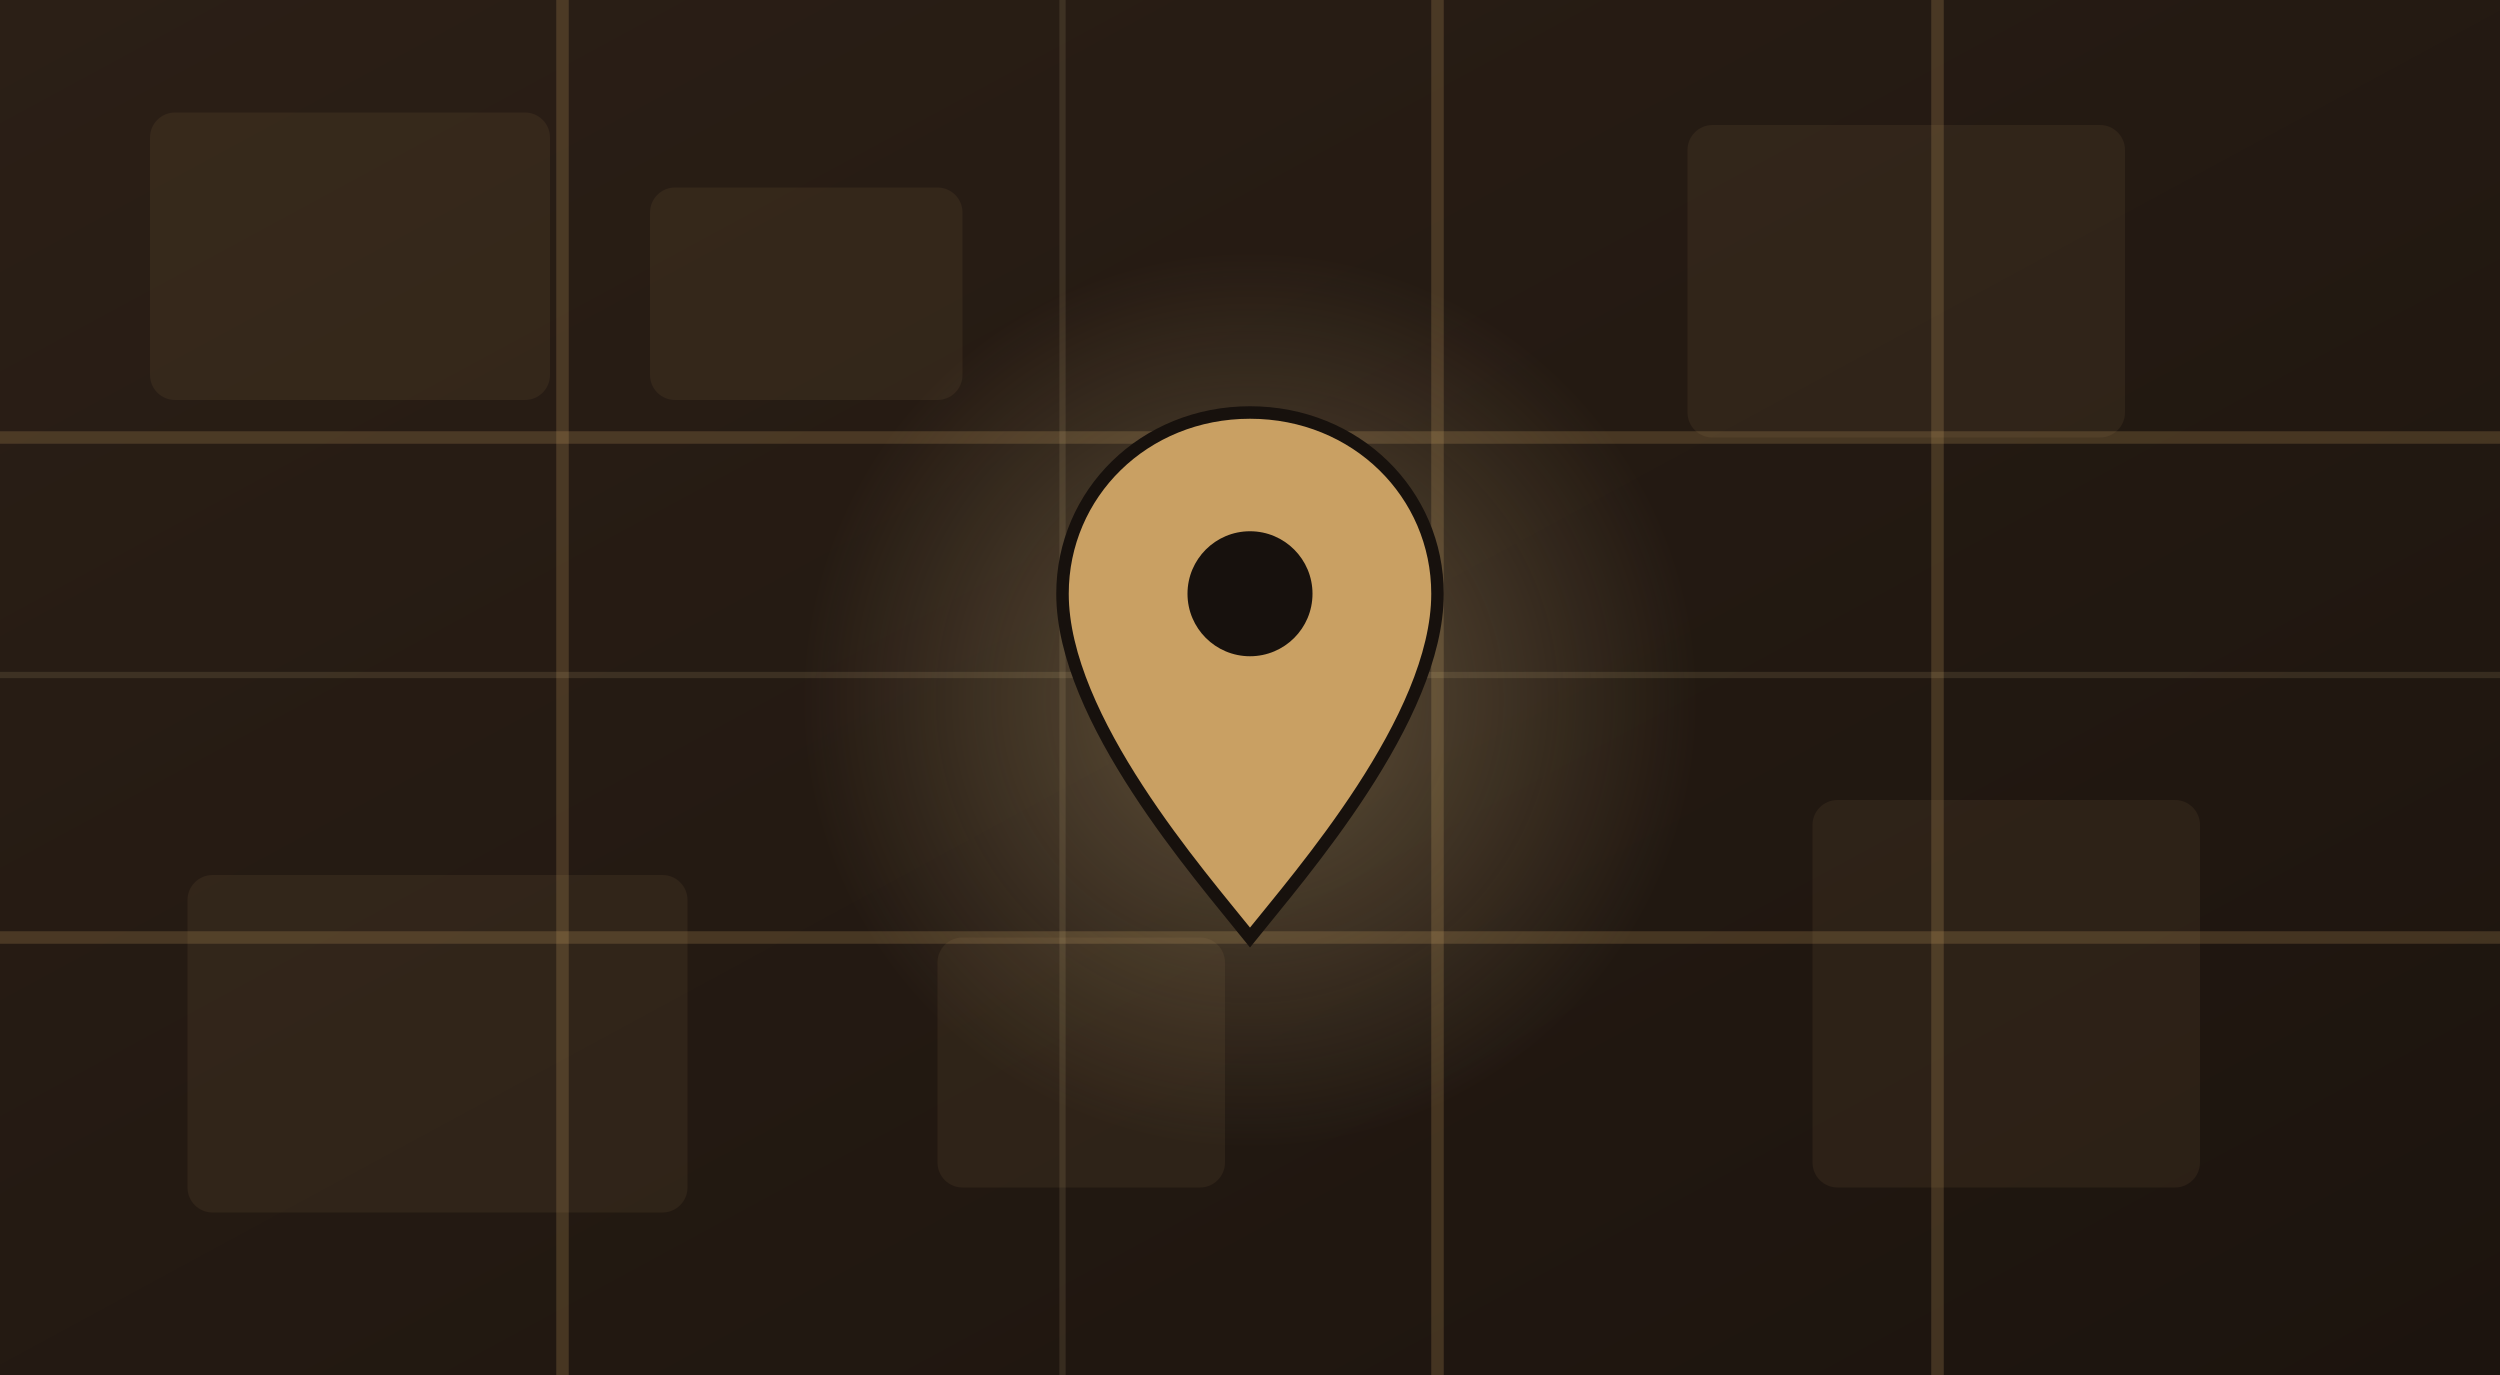
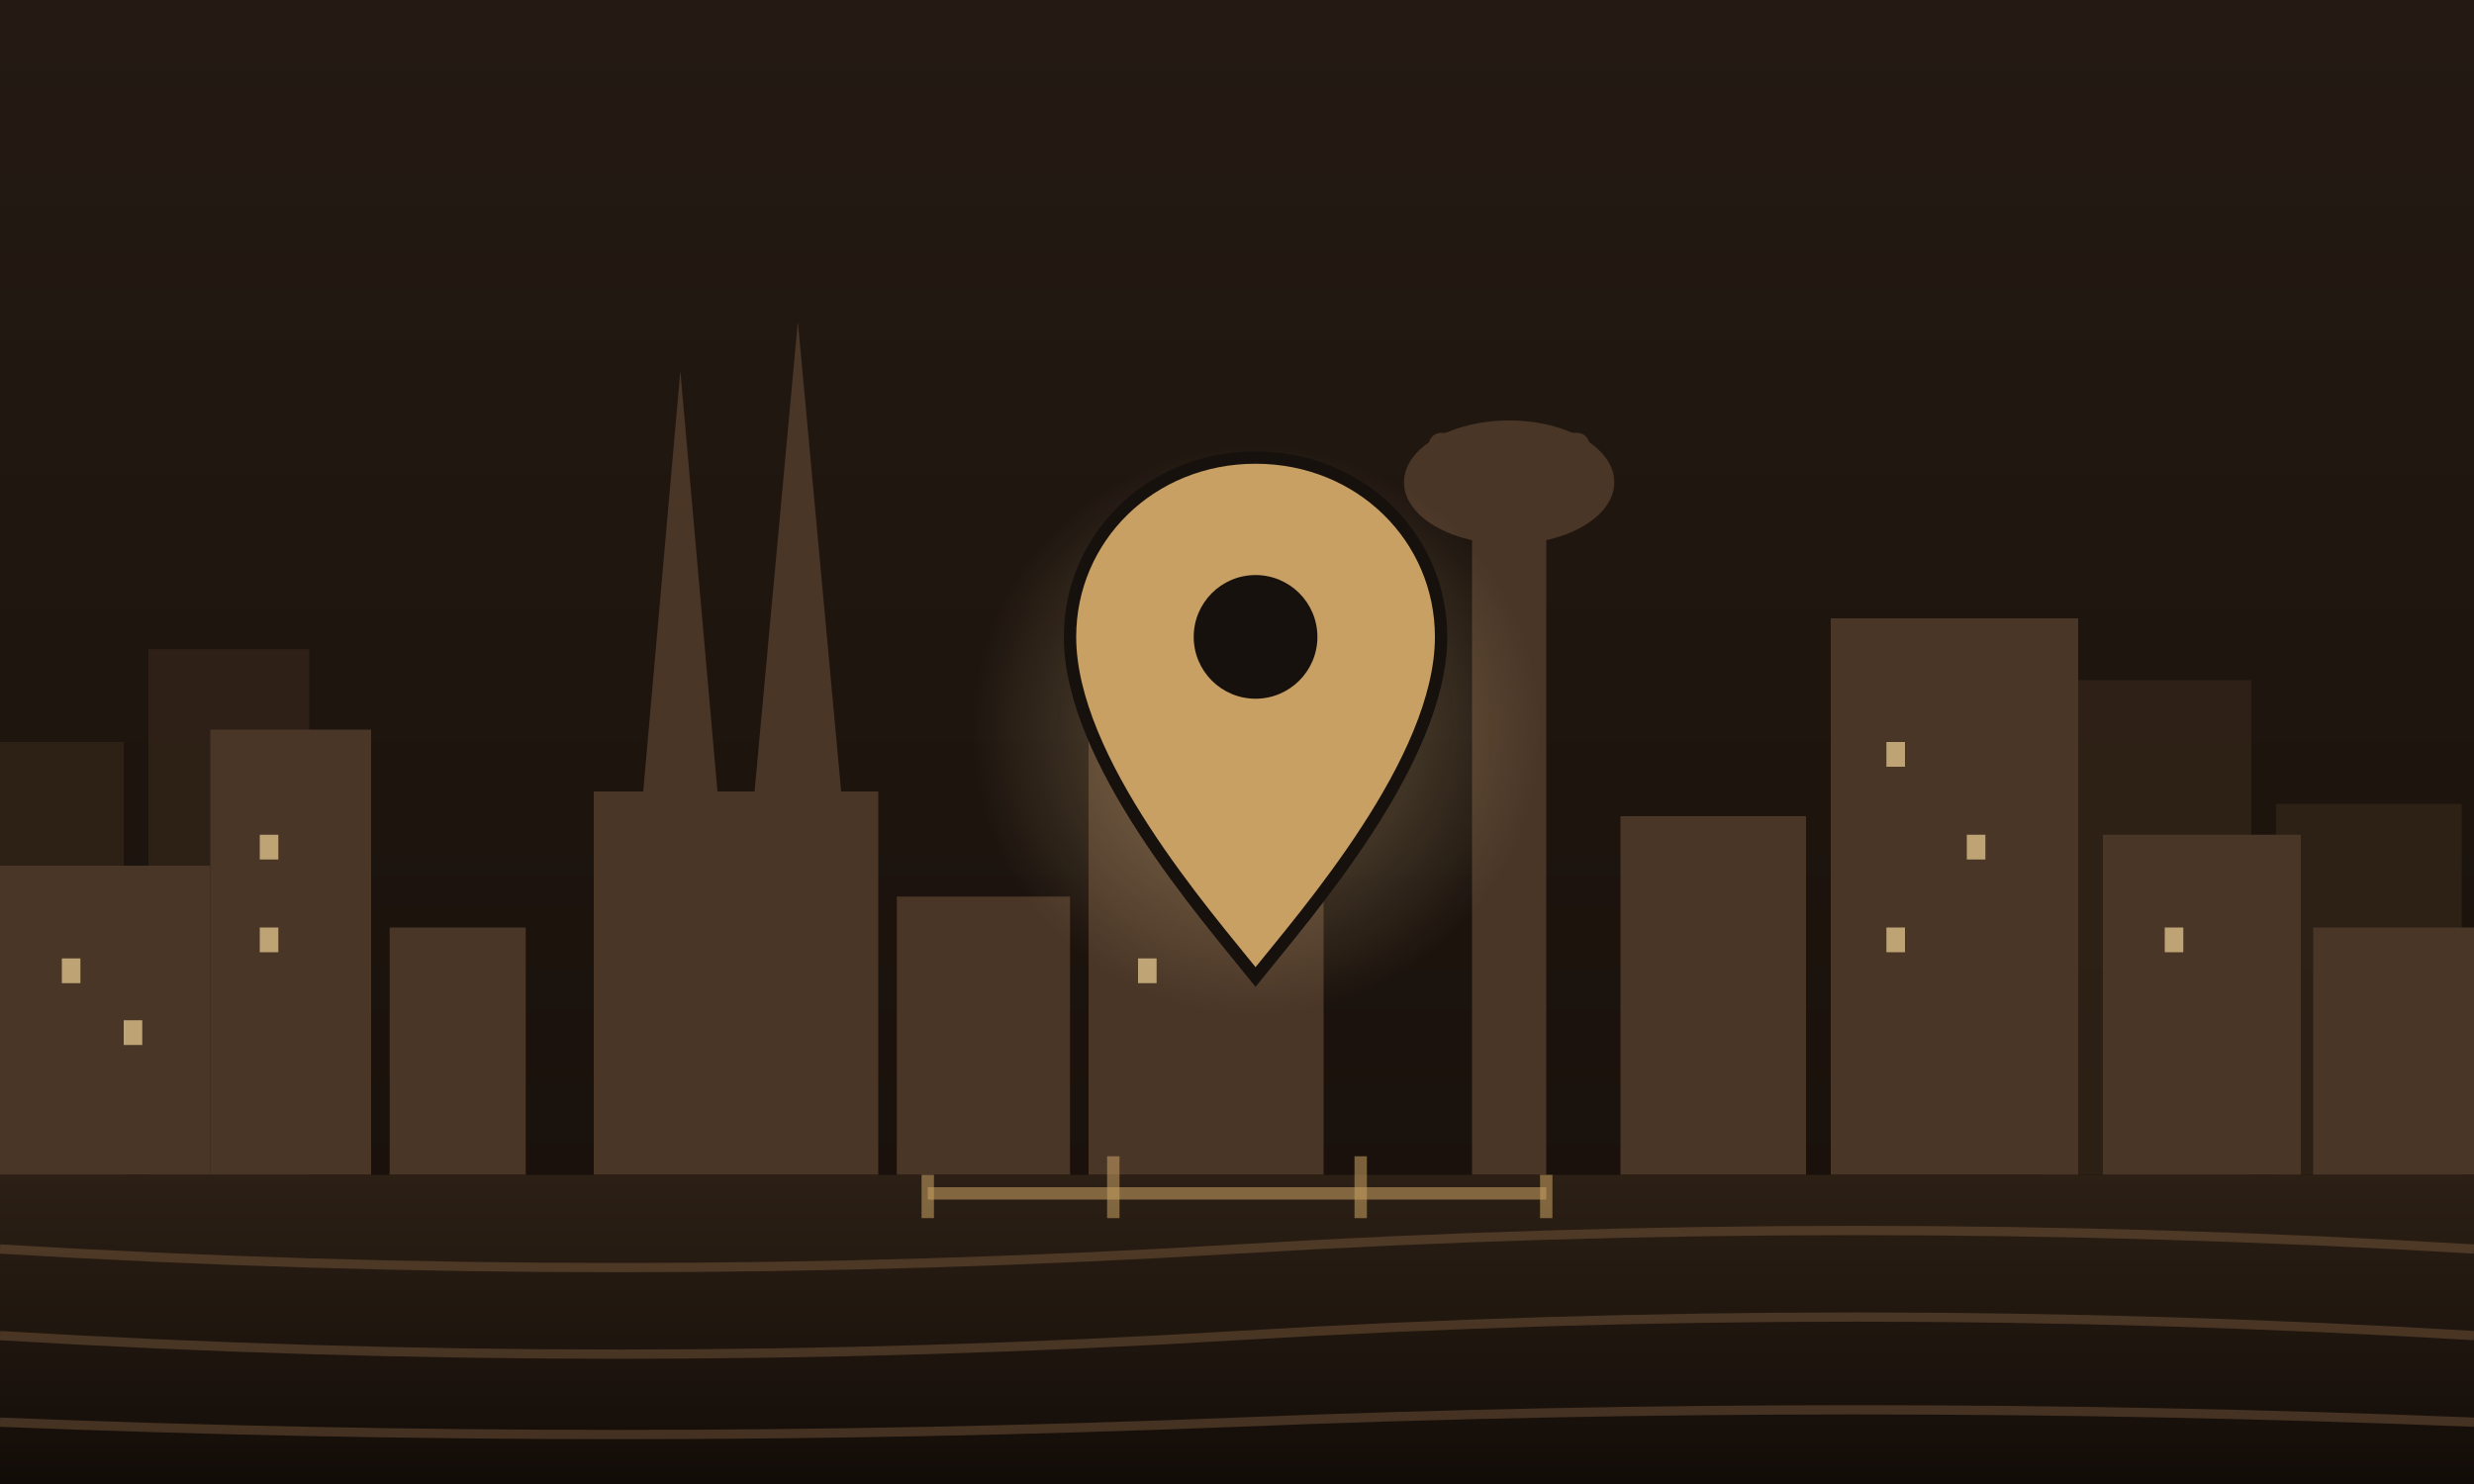
- <svg xmlns="http://www.w3.org/2000/svg" viewBox="0 0 400 220" role="img" aria-hidden="true">
+ <svg xmlns="http://www.w3.org/2000/svg" viewBox="0 0 400 240" role="img" aria-hidden="true">
  <defs>
-     <linearGradient id="bg" x1="0" y1="0" x2="1" y2="1">
-       <stop offset="0" stop-color="#2b1f16" />
-       <stop offset="1" stop-color="#1c140e" />
+     <linearGradient id="sky" x1="0" y1="0" x2="0" y2="1">
+       <stop offset="0" stop-color="#241a13" />
+       <stop offset="1" stop-color="#170f0a" />
    </linearGradient>
-     <radialGradient id="glow" cx="50%" cy="50%" r="50%">
-       <stop offset="0" stop-color="#e4c88f" stop-opacity="0.32" />
+     <linearGradient id="river" x1="0" y1="0" x2="0" y2="1">
+       <stop offset="0" stop-color="#2c2015" />
+       <stop offset="1" stop-color="#120c08" />
+     </linearGradient>
+     <radialGradient id="glow2" cx="50%" cy="50%" r="50%">
+       <stop offset="0" stop-color="#e4c88f" stop-opacity="0.4" />
      <stop offset="1" stop-color="#e4c88f" stop-opacity="0" />
    </radialGradient>
  </defs>
-   <rect width="400" height="220" fill="url(#bg)" />
-   <g fill="#c9a063" opacity="0.08">
-     <rect x="24" y="18" width="64" height="46" rx="4" />
-     <rect x="104" y="30" width="50" height="34" rx="4" />
-     <rect x="270" y="20" width="70" height="50" rx="4" />
-     <rect x="30" y="140" width="80" height="54" rx="4" />
-     <rect x="290" y="128" width="62" height="62" rx="4" />
-     <rect x="150" y="150" width="46" height="40" rx="4" />
+   <rect width="400" height="240" fill="url(#sky)" />
+   <g fill="#3a2a1c" opacity="0.55">
+     <rect x="-10" y="120" width="30" height="70" />
+     <rect x="24" y="105" width="26" height="85" />
+     <rect x="330" y="110" width="34" height="80" />
+     <rect x="368" y="130" width="30" height="60" />
  </g>
-   <g stroke="#c9a063" stroke-opacity="0.22" stroke-width="2" fill="none">
-     <path d="M0 70 H400" />
-     <path d="M0 150 H400" />
-     <path d="M90 0 V220" />
-     <path d="M230 0 V220" />
-     <path d="M310 0 V220" />
+   <g fill="#4a3627">
+     <rect x="0" y="140" width="34" height="50" />
+     <rect x="34" y="118" width="26" height="72" />
+     <rect x="63" y="150" width="22" height="40" />
+     <rect x="96" y="128" width="46" height="62" />
+     <path d="M104 128 L110 60 L116 128 Z" />
+     <path d="M122 128 L129 52 L136 128 Z" />
+     <rect x="145" y="145" width="28" height="45" />
+     <rect x="176" y="108" width="38" height="82" />
+     <rect x="238" y="78" width="12" height="112" />
+     <ellipse cx="244" cy="78" rx="17" ry="10" />
+     <rect x="231" y="70" width="26" height="7" rx="2" />
+     <rect x="262" y="132" width="30" height="58" />
+     <rect x="296" y="100" width="40" height="90" />
+     <rect x="340" y="135" width="32" height="55" />
+     <rect x="374" y="150" width="26" height="40" />
  </g>
-   <g stroke="#e4c88f" stroke-opacity="0.12" stroke-width="1" fill="none">
-     <path d="M0 108 H400" />
-     <path d="M170 0 V220" />
+   <g fill="#e4c88f" opacity="0.75">
+     <rect x="10" y="155" width="3" height="4" />
+     <rect x="20" y="165" width="3" height="4" />
+     <rect x="42" y="135" width="3" height="4" />
+     <rect x="42" y="150" width="3" height="4" />
+     <rect x="184" y="128" width="3" height="4" />
+     <rect x="198" y="140" width="3" height="4" />
+     <rect x="184" y="155" width="3" height="4" />
+     <rect x="305" y="120" width="3" height="4" />
+     <rect x="318" y="135" width="3" height="4" />
+     <rect x="305" y="150" width="3" height="4" />
+     <rect x="350" y="150" width="3" height="4" />
  </g>
-   <circle cx="200" cy="112" r="72" fill="url(#glow)" />
-   <g transform="translate(200,100)">
+   <rect x="0" y="190" width="400" height="50" fill="url(#river)" />
+   <g stroke="#8a6644" stroke-opacity="0.4" stroke-width="1.5" fill="none">
+     <path d="M0 202 Q100 208 200 202 T400 202" />
+     <path d="M0 216 Q100 222 200 216 T400 216" />
+     <path d="M0 230 Q100 234 200 230 T400 230" />
+   </g>
+   <g stroke="#c9a063" stroke-opacity="0.55" stroke-width="2" fill="none">
+     <path d="M150 190 L150 197 M180 187 L180 197 M220 187 L220 197 M250 190 L250 197" />
+     <path d="M150 193 L250 193" />
+   </g>
+   <circle cx="203" cy="118" r="46" fill="url(#glow2)" />
+   <g transform="translate(203,108)">
    <path d="M0 -34 C17 -34 30 -21 30 -5 C30 15 8 40 0 50 C-8 40 -30 15 -30 -5 C-30 -21 -17 -34 0 -34 Z" fill="#c9a063" stroke="#17110d" stroke-width="2" />
    <circle cx="0" cy="-5" r="10" fill="#17110d" />
  </g>
</svg>
